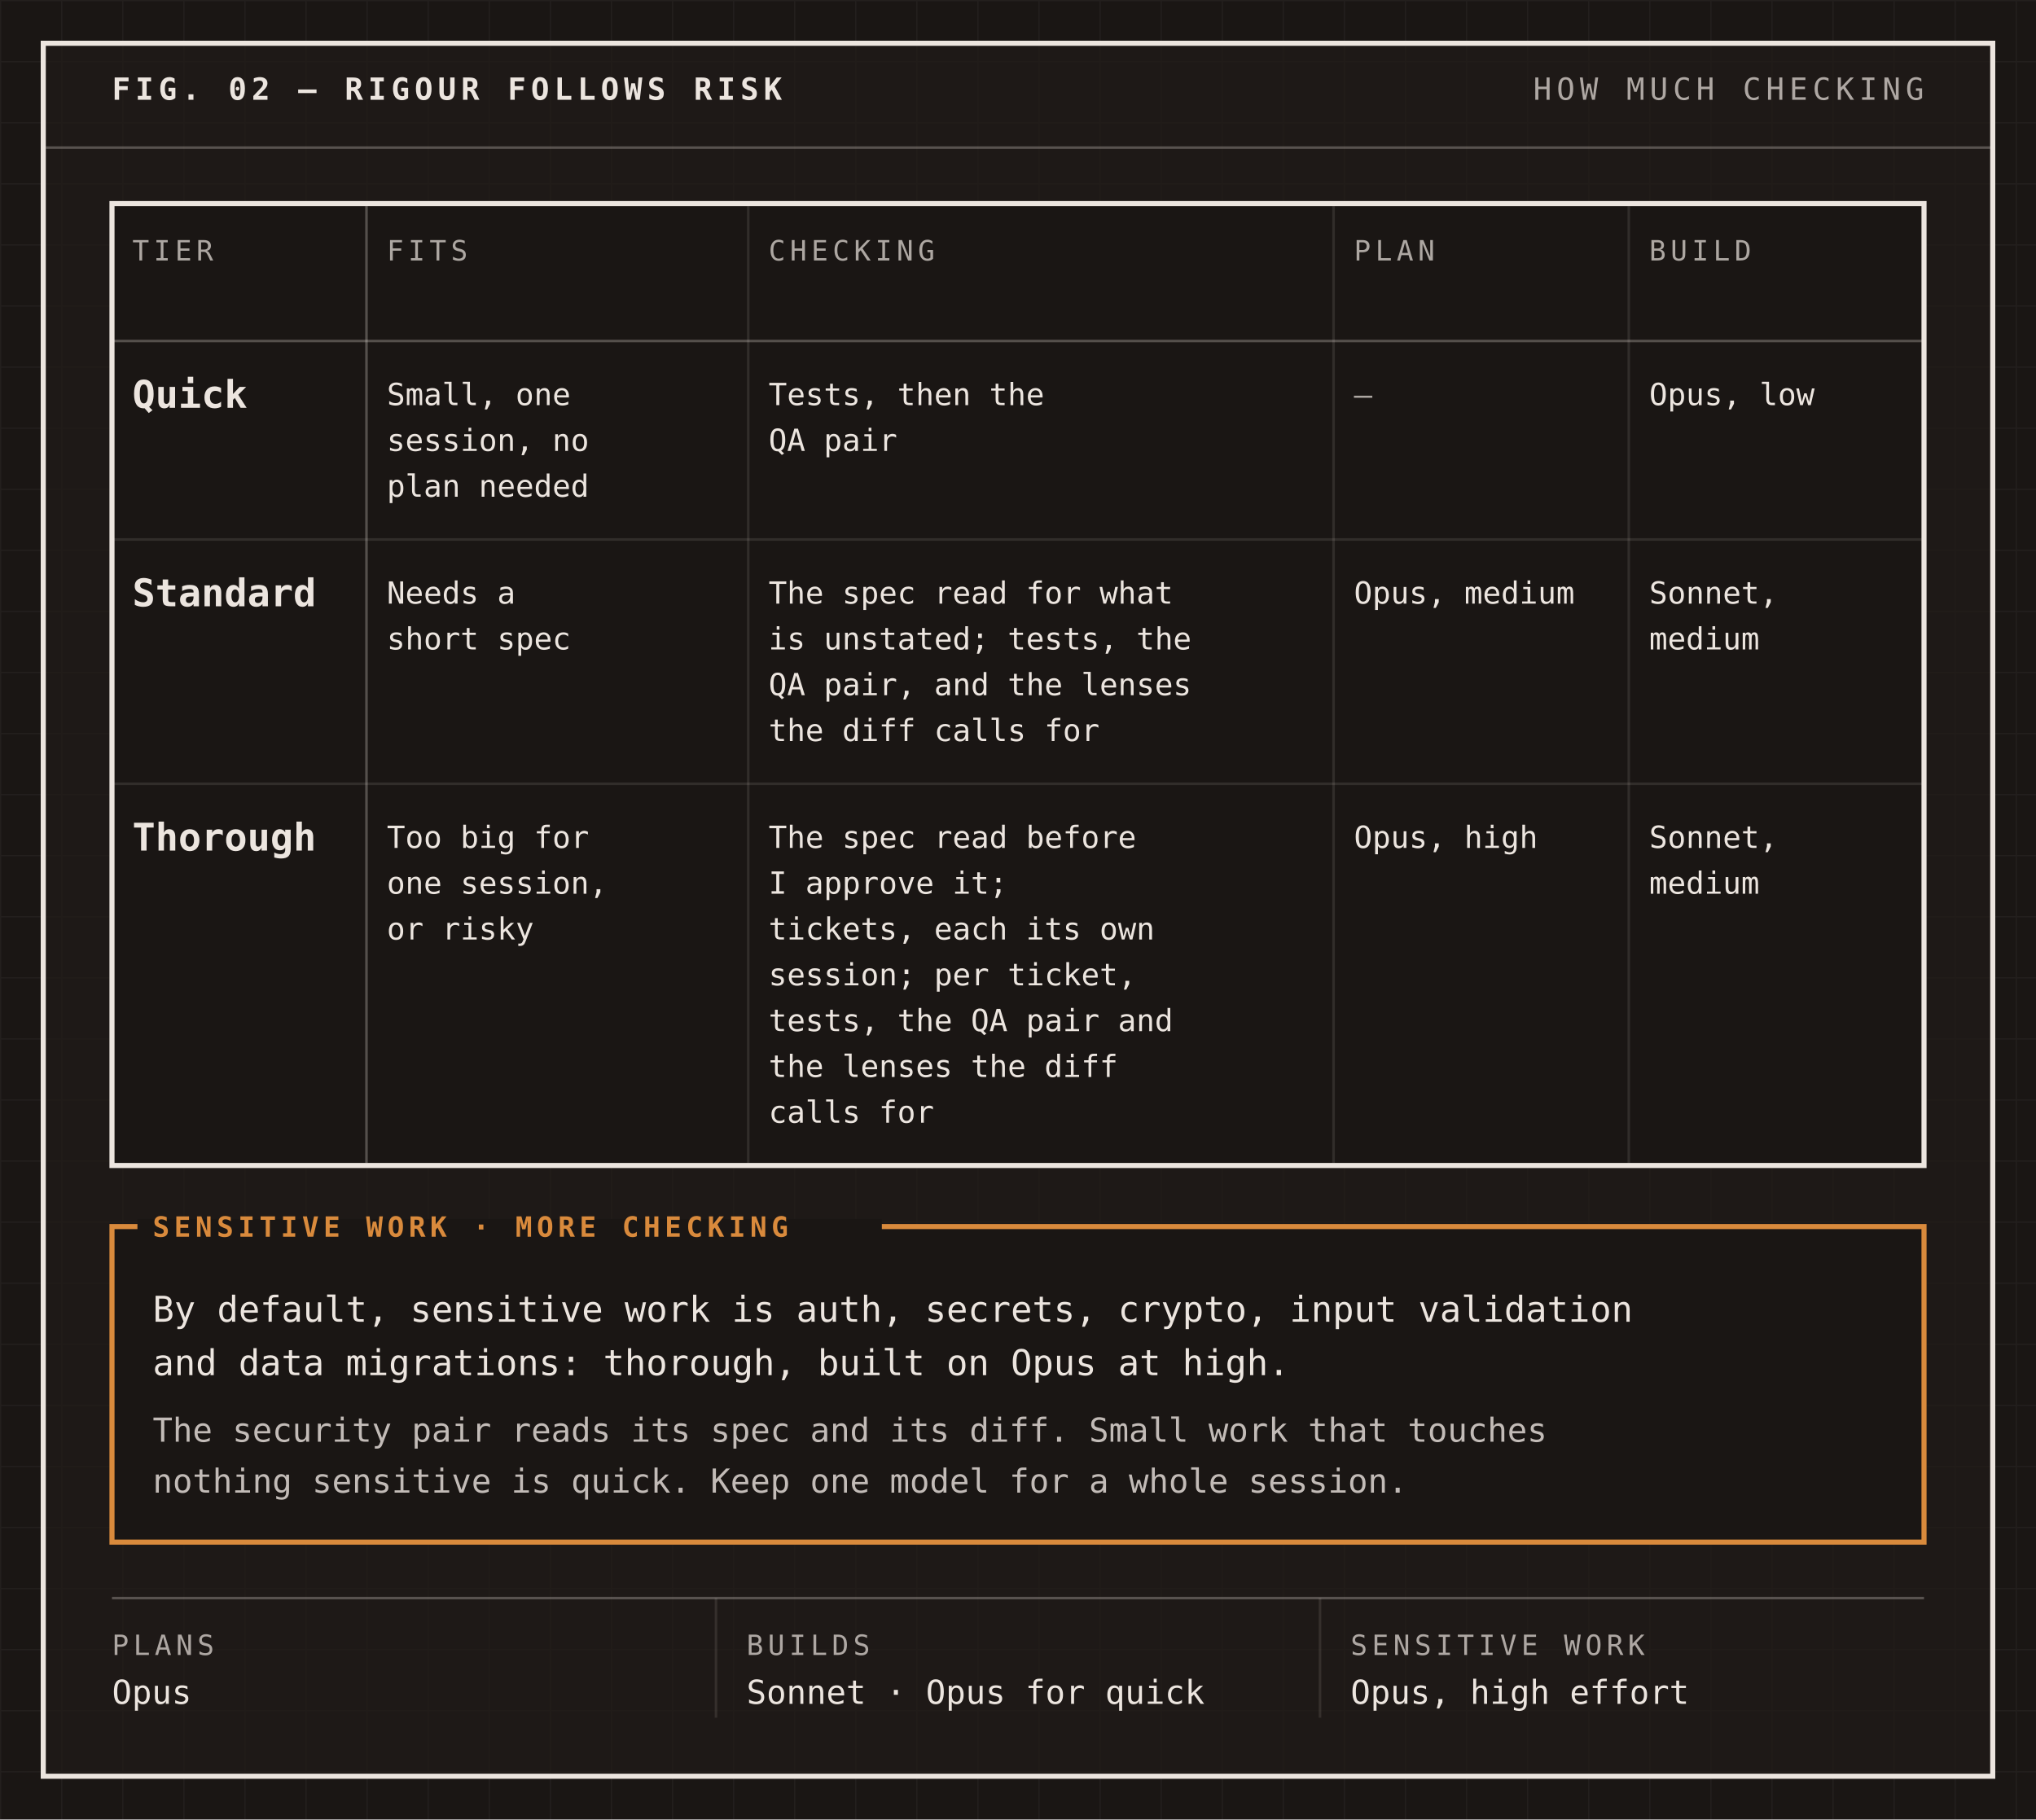
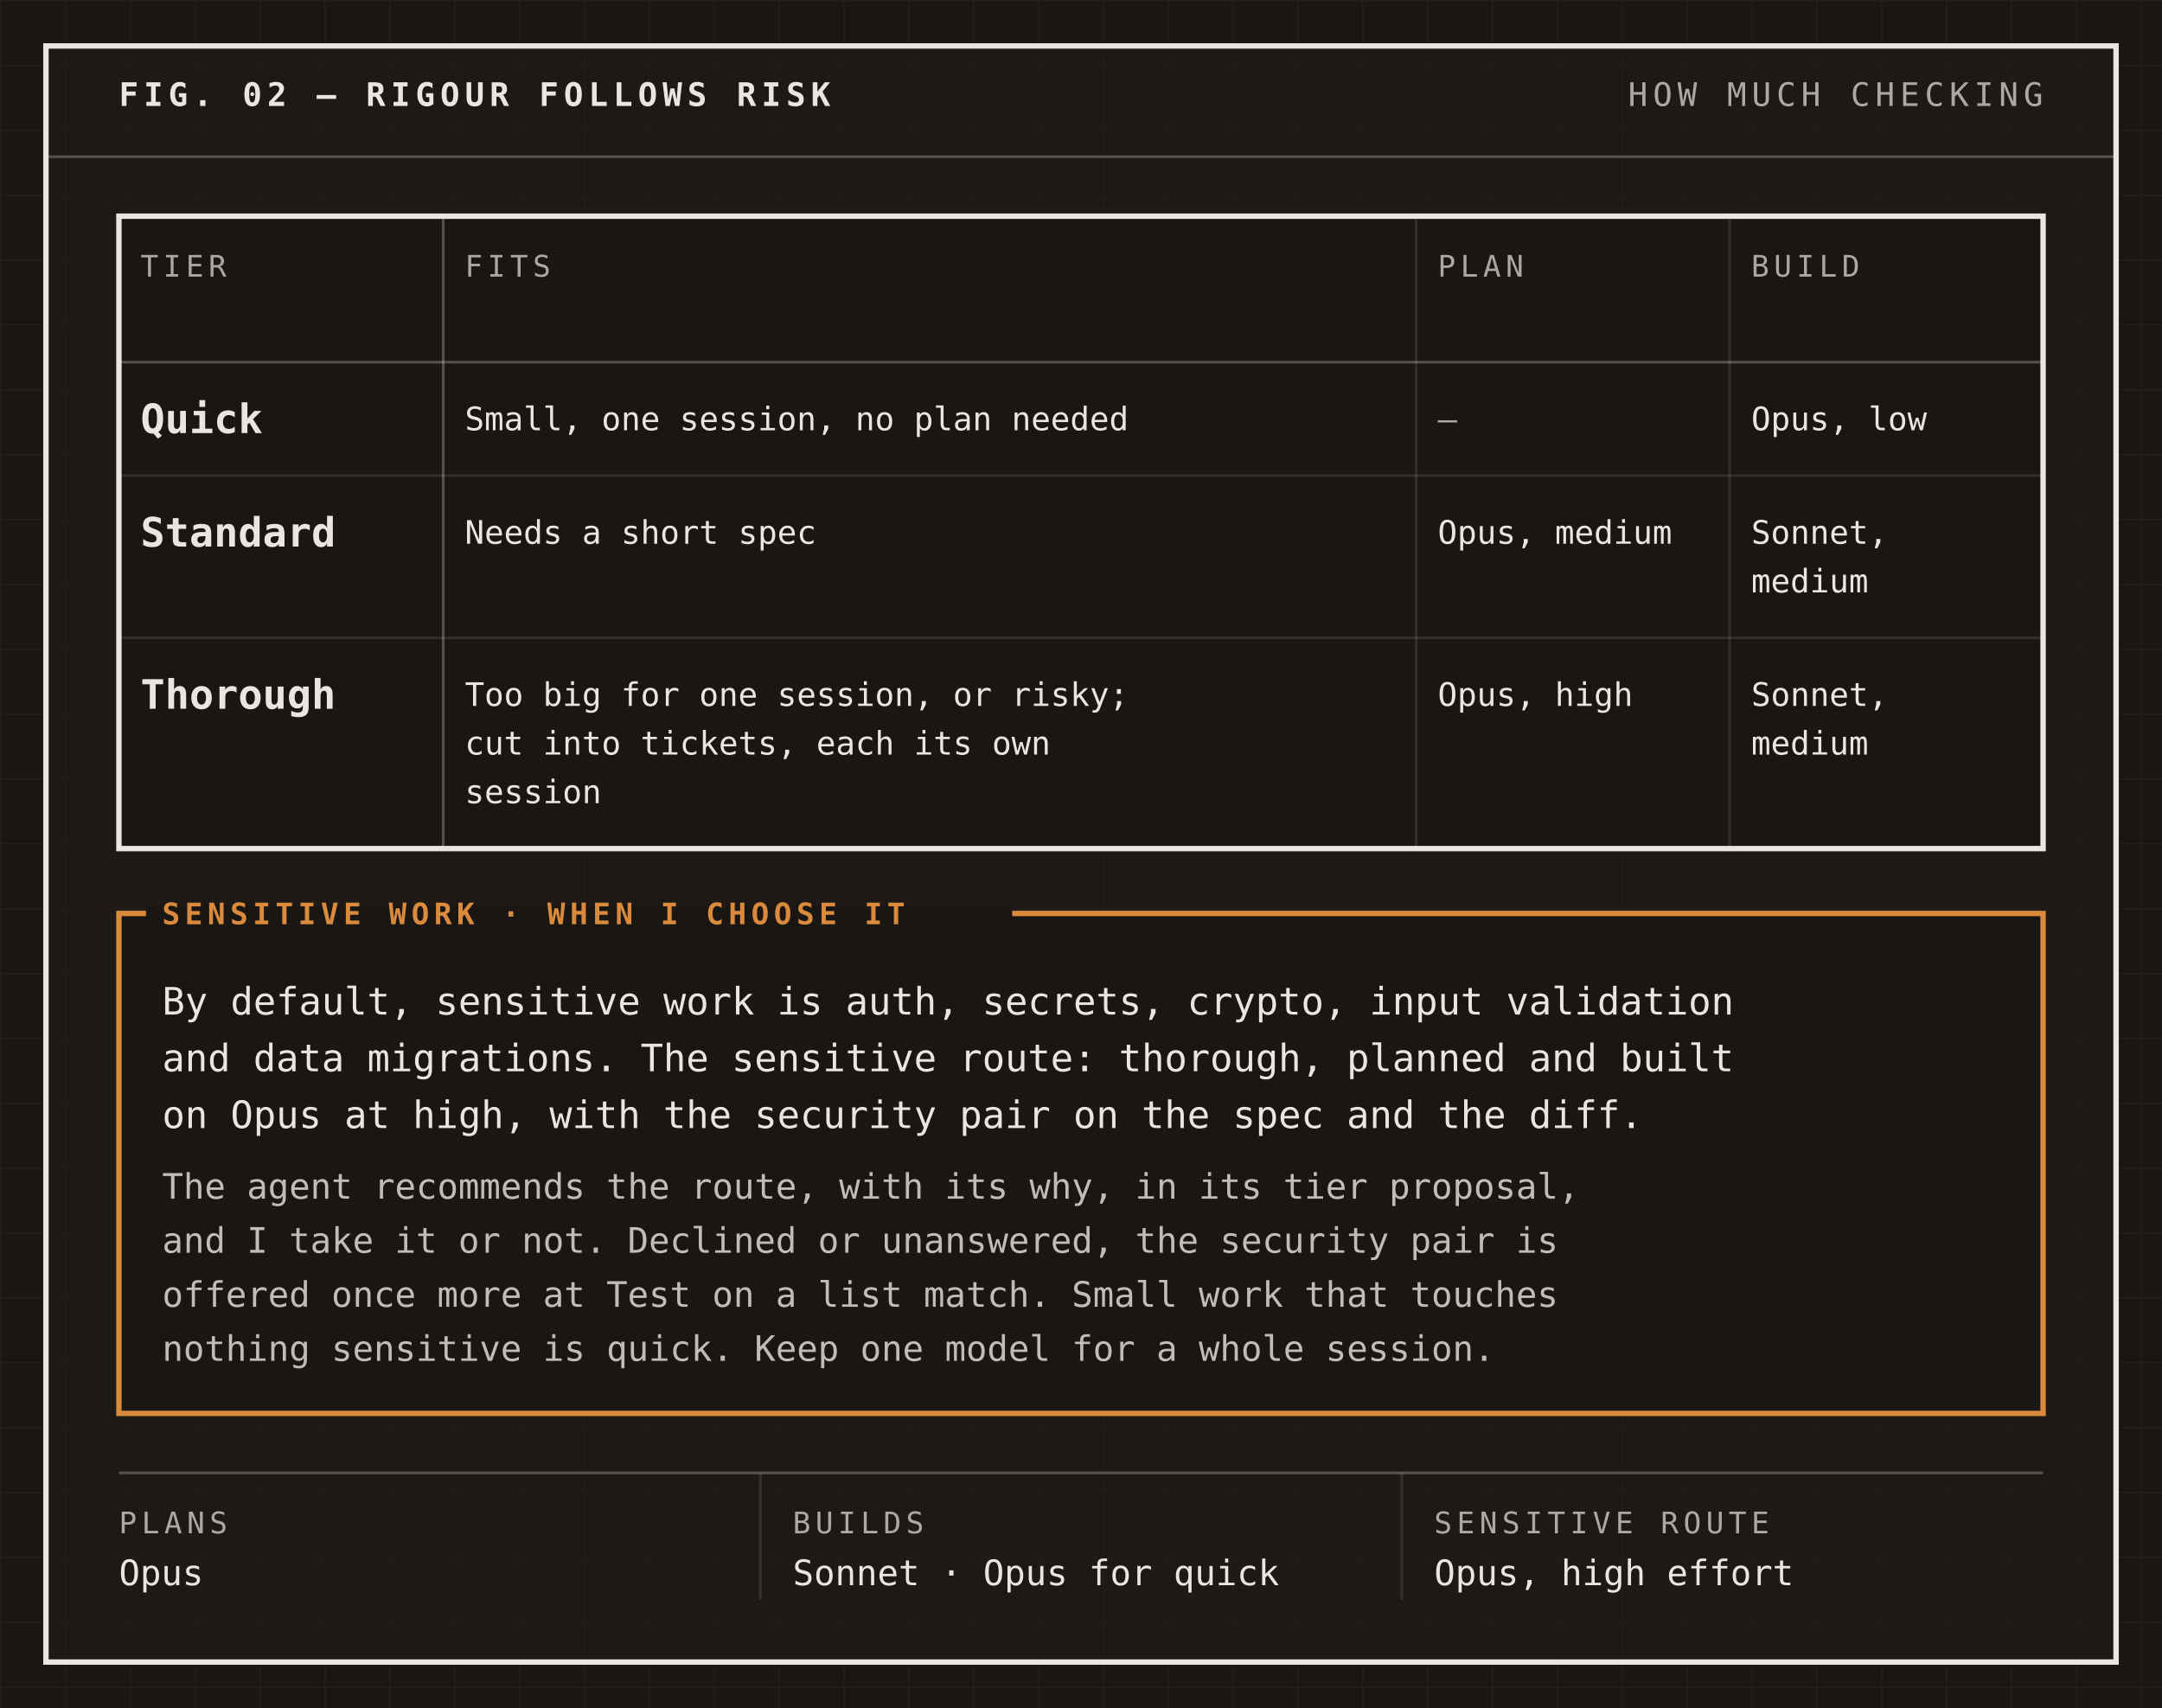
- <svg xmlns="http://www.w3.org/2000/svg" width="800" height="715" viewBox="0 0 800 715" font-family="'IBM Plex Mono', ui-monospace, SFMono-Regular, Menlo, Consolas, monospace" role="img">
-   <rect width="800" height="715" fill="#1a1614" />
+ <svg xmlns="http://www.w3.org/2000/svg" width="800" height="632" viewBox="0 0 800 632" font-family="'IBM Plex Mono', ui-monospace, SFMono-Regular, Menlo, Consolas, monospace" role="img">
+   <rect width="800" height="632" fill="#1a1614" />
  <defs>
    <pattern id="grid" width="24" height="24" patternUnits="userSpaceOnUse">
      <path d="M24 0H0V24" fill="none" stroke="#ece5df" stroke-opacity="0.045" stroke-width="1" />
    </pattern>
  </defs>
-   <rect width="800" height="715" fill="url(#grid)" />
-   <rect x="17" y="17" width="766" height="681" fill="#201b18" fill-opacity="0.72" stroke="#ece5df" stroke-width="2" />
+   <rect width="800" height="632" fill="url(#grid)" />
+   <rect x="17" y="17" width="766" height="598" fill="#201b18" fill-opacity="0.72" stroke="#ece5df" stroke-width="2" />
  <text x="44" y="39.2" font-size="12" font-weight="600" letter-spacing="1.92" fill="#ece5df">FIG. 02 — RIGOUR FOLLOWS RISK</text>
  <text x="756" y="39.2" font-size="12" letter-spacing="1.92" text-anchor="end" fill="#ece5df" fill-opacity="0.7">HOW MUCH CHECKING</text>
  <line x1="18" y1="58" x2="782" y2="58" stroke="#ece5df" stroke-opacity="0.28" stroke-width="1" />
-   <rect x="44" y="80" width="712" height="378" fill="#1a1614" stroke="#ece5df" stroke-width="2" />
+   <rect x="44" y="80" width="712" height="234" fill="#1a1614" stroke="#ece5df" stroke-width="2" />
  <text x="52" y="102.35" font-size="11" letter-spacing="1.76" fill="#ece5df" fill-opacity="0.7">TIER</text>
-   <text x="152" y="102.35" font-size="11" letter-spacing="1.76" fill="#ece5df" fill-opacity="0.7">FITS</text>
-   <text x="302" y="102.35" font-size="11" letter-spacing="1.76" fill="#ece5df" fill-opacity="0.7">CHECKING</text>
+   <text x="172" y="102.35" font-size="11" letter-spacing="1.76" fill="#ece5df" fill-opacity="0.7">FITS</text>
  <text x="532" y="102.35" font-size="11" letter-spacing="1.76" fill="#ece5df" fill-opacity="0.7">PLAN</text>
  <text x="648" y="102.35" font-size="11" letter-spacing="1.76" fill="#ece5df" fill-opacity="0.7">BUILD</text>
  <line x1="44" y1="134" x2="756" y2="134" stroke="#ece5df" stroke-opacity="0.28" stroke-width="1" />
  <text x="52" y="160.25" font-size="15" font-weight="600" fill="#ece5df">Quick</text>
-   <text x="152" y="159.2" font-size="12" fill="#ece5df">Small, one</text>
-   <text x="152" y="177.2" font-size="12" fill="#ece5df">session, no</text>
-   <text x="152" y="195.2" font-size="12" fill="#ece5df">plan needed</text>
-   <text x="302" y="159.2" font-size="12" fill="#ece5df">Tests, then the</text>
-   <text x="302" y="177.2" font-size="12" fill="#ece5df">QA pair</text>
+   <text x="172" y="159.2" font-size="12" fill="#ece5df">Small, one session, no plan needed</text>
  <text x="532" y="159.2" font-size="12" fill="#ece5df" fill-opacity="0.7">—</text>
  <text x="648" y="159.2" font-size="12" fill="#ece5df">Opus, low</text>
-   <line x1="44" y1="212" x2="756" y2="212" stroke="#ece5df" stroke-opacity="0.11" stroke-width="1" />
-   <text x="52" y="238.25" font-size="15" font-weight="600" fill="#ece5df">Standard</text>
-   <text x="152" y="237.2" font-size="12" fill="#ece5df">Needs a</text>
-   <text x="152" y="255.2" font-size="12" fill="#ece5df">short spec</text>
-   <text x="302" y="237.2" font-size="12" fill="#ece5df">The spec read for what</text>
-   <text x="302" y="255.2" font-size="12" fill="#ece5df">is unstated; tests, the</text>
-   <text x="302" y="273.2" font-size="12" fill="#ece5df">QA pair, and the lenses</text>
-   <text x="302" y="291.2" font-size="12" fill="#ece5df">the diff calls for</text>
-   <text x="532" y="237.2" font-size="12" fill="#ece5df">Opus, medium</text>
-   <text x="648" y="237.2" font-size="12" fill="#ece5df">Sonnet,</text>
-   <text x="648" y="255.2" font-size="12" fill="#ece5df">medium</text>
-   <line x1="44" y1="308" x2="756" y2="308" stroke="#ece5df" stroke-opacity="0.11" stroke-width="1" />
-   <text x="52" y="334.25" font-size="15" font-weight="600" fill="#ece5df">Thorough</text>
-   <text x="152" y="333.2" font-size="12" fill="#ece5df">Too big for</text>
-   <text x="152" y="351.2" font-size="12" fill="#ece5df">one session,</text>
-   <text x="152" y="369.2" font-size="12" fill="#ece5df">or risky</text>
-   <text x="302" y="333.2" font-size="12" fill="#ece5df">The spec read before</text>
-   <text x="302" y="351.2" font-size="12" fill="#ece5df">I approve it;</text>
-   <text x="302" y="369.2" font-size="12" fill="#ece5df">tickets, each its own</text>
-   <text x="302" y="387.2" font-size="12" fill="#ece5df">session; per ticket,</text>
-   <text x="302" y="405.2" font-size="12" fill="#ece5df">tests, the QA pair and</text>
-   <text x="302" y="423.2" font-size="12" fill="#ece5df">the lenses the diff</text>
-   <text x="302" y="441.2" font-size="12" fill="#ece5df">calls for</text>
-   <text x="532" y="333.2" font-size="12" fill="#ece5df">Opus, high</text>
-   <text x="648" y="333.2" font-size="12" fill="#ece5df">Sonnet,</text>
-   <text x="648" y="351.2" font-size="12" fill="#ece5df">medium</text>
-   <line x1="144" y1="81" x2="144" y2="457" stroke="#ece5df" stroke-opacity="0.28" stroke-width="1" />
-   <line x1="294" y1="81" x2="294" y2="457" stroke="#ece5df" stroke-opacity="0.11" stroke-width="1" />
-   <line x1="524" y1="81" x2="524" y2="457" stroke="#ece5df" stroke-opacity="0.11" stroke-width="1" />
-   <line x1="640" y1="81" x2="640" y2="457" stroke="#ece5df" stroke-opacity="0.11" stroke-width="1" />
-   <rect x="44" y="482" width="712" height="124" fill="#1a1614" stroke="#d98a3c" stroke-width="2" />
-   <rect x="54" y="479" width="292.5" height="6" fill="#1a1614" />
-   <text x="60" y="486" font-size="11" font-weight="600" letter-spacing="1.76" fill="#d98a3c">SENSITIVE WORK · MORE CHECKING</text>
-   <text x="60" y="519.4" font-size="14" fill="#ece5df">By default, sensitive work is auth, secrets, crypto, input validation</text>
-   <text x="60" y="540.4" font-size="14" fill="#ece5df">and data migrations: thorough, built on Opus at high.</text>
-   <text x="60" y="566.55" font-size="13" fill="#ece5df" fill-opacity="0.8">The security pair reads its spec and its diff. Small work that touches</text>
-   <text x="60" y="586.55" font-size="13" fill="#ece5df" fill-opacity="0.8">nothing sensitive is quick. Keep one model for a whole session.</text>
-   <line x1="44" y1="628" x2="756" y2="628" stroke="#ece5df" stroke-opacity="0.28" stroke-width="1" />
-   <text x="44" y="650.35" font-size="11" letter-spacing="1.76" fill="#ece5df" fill-opacity="0.7">PLANS</text>
-   <text x="44" y="669.55" font-size="13" font-weight="500" fill="#ece5df">Opus</text>
-   <line x1="281.33" y1="628" x2="281.33" y2="675" stroke="#ece5df" stroke-opacity="0.11" stroke-width="1" />
-   <text x="293.33" y="650.35" font-size="11" letter-spacing="1.76" fill="#ece5df" fill-opacity="0.7">BUILDS</text>
-   <text x="293.33" y="669.55" font-size="13" font-weight="500" fill="#ece5df">Sonnet · Opus for quick</text>
-   <line x1="518.67" y1="628" x2="518.67" y2="675" stroke="#ece5df" stroke-opacity="0.11" stroke-width="1" />
-   <text x="530.67" y="650.35" font-size="11" letter-spacing="1.76" fill="#ece5df" fill-opacity="0.7">SENSITIVE WORK</text>
-   <text x="530.67" y="669.55" font-size="13" font-weight="500" fill="#ece5df">Opus, high effort</text>
+   <line x1="44" y1="176" x2="756" y2="176" stroke="#ece5df" stroke-opacity="0.11" stroke-width="1" />
+   <text x="52" y="202.25" font-size="15" font-weight="600" fill="#ece5df">Standard</text>
+   <text x="172" y="201.2" font-size="12" fill="#ece5df">Needs a short spec</text>
+   <text x="532" y="201.2" font-size="12" fill="#ece5df">Opus, medium</text>
+   <text x="648" y="201.2" font-size="12" fill="#ece5df">Sonnet,</text>
+   <text x="648" y="219.2" font-size="12" fill="#ece5df">medium</text>
+   <line x1="44" y1="236" x2="756" y2="236" stroke="#ece5df" stroke-opacity="0.11" stroke-width="1" />
+   <text x="52" y="262.25" font-size="15" font-weight="600" fill="#ece5df">Thorough</text>
+   <text x="172" y="261.2" font-size="12" fill="#ece5df">Too big for one session, or risky;</text>
+   <text x="172" y="279.2" font-size="12" fill="#ece5df">cut into tickets, each its own</text>
+   <text x="172" y="297.2" font-size="12" fill="#ece5df">session</text>
+   <text x="532" y="261.2" font-size="12" fill="#ece5df">Opus, high</text>
+   <text x="648" y="261.2" font-size="12" fill="#ece5df">Sonnet,</text>
+   <text x="648" y="279.2" font-size="12" fill="#ece5df">medium</text>
+   <line x1="164" y1="81" x2="164" y2="313" stroke="#ece5df" stroke-opacity="0.28" stroke-width="1" />
+   <line x1="524" y1="81" x2="524" y2="313" stroke="#ece5df" stroke-opacity="0.11" stroke-width="1" />
+   <line x1="640" y1="81" x2="640" y2="313" stroke="#ece5df" stroke-opacity="0.11" stroke-width="1" />
+   <rect x="44" y="338" width="712" height="185" fill="#1a1614" stroke="#d98a3c" stroke-width="2" />
+   <rect x="54" y="335" width="320.55" height="6" fill="#1a1614" />
+   <text x="60" y="342" font-size="11" font-weight="600" letter-spacing="1.76" fill="#d98a3c">SENSITIVE WORK · WHEN I CHOOSE IT</text>
+   <text x="60" y="375.4" font-size="14" fill="#ece5df">By default, sensitive work is auth, secrets, crypto, input validation</text>
+   <text x="60" y="396.4" font-size="14" fill="#ece5df">and data migrations. The sensitive route: thorough, planned and built</text>
+   <text x="60" y="417.4" font-size="14" fill="#ece5df">on Opus at high, with the security pair on the spec and the diff.</text>
+   <text x="60" y="443.55" font-size="13" fill="#ece5df" fill-opacity="0.8">The agent recommends the route, with its why, in its tier proposal,</text>
+   <text x="60" y="463.55" font-size="13" fill="#ece5df" fill-opacity="0.8">and I take it or not. Declined or unanswered, the security pair is</text>
+   <text x="60" y="483.55" font-size="13" fill="#ece5df" fill-opacity="0.8">offered once more at Test on a list match. Small work that touches</text>
+   <text x="60" y="503.55" font-size="13" fill="#ece5df" fill-opacity="0.8">nothing sensitive is quick. Keep one model for a whole session.</text>
+   <line x1="44" y1="545" x2="756" y2="545" stroke="#ece5df" stroke-opacity="0.28" stroke-width="1" />
+   <text x="44" y="567.35" font-size="11" letter-spacing="1.76" fill="#ece5df" fill-opacity="0.7">PLANS</text>
+   <text x="44" y="586.55" font-size="13" font-weight="500" fill="#ece5df">Opus</text>
+   <line x1="281.33" y1="545" x2="281.33" y2="592" stroke="#ece5df" stroke-opacity="0.11" stroke-width="1" />
+   <text x="293.33" y="567.35" font-size="11" letter-spacing="1.76" fill="#ece5df" fill-opacity="0.7">BUILDS</text>
+   <text x="293.33" y="586.55" font-size="13" font-weight="500" fill="#ece5df">Sonnet · Opus for quick</text>
+   <line x1="518.67" y1="545" x2="518.67" y2="592" stroke="#ece5df" stroke-opacity="0.11" stroke-width="1" />
+   <text x="530.67" y="567.35" font-size="11" letter-spacing="1.76" fill="#ece5df" fill-opacity="0.7">SENSITIVE ROUTE</text>
+   <text x="530.67" y="586.55" font-size="13" font-weight="500" fill="#ece5df">Opus, high effort</text>
</svg>
